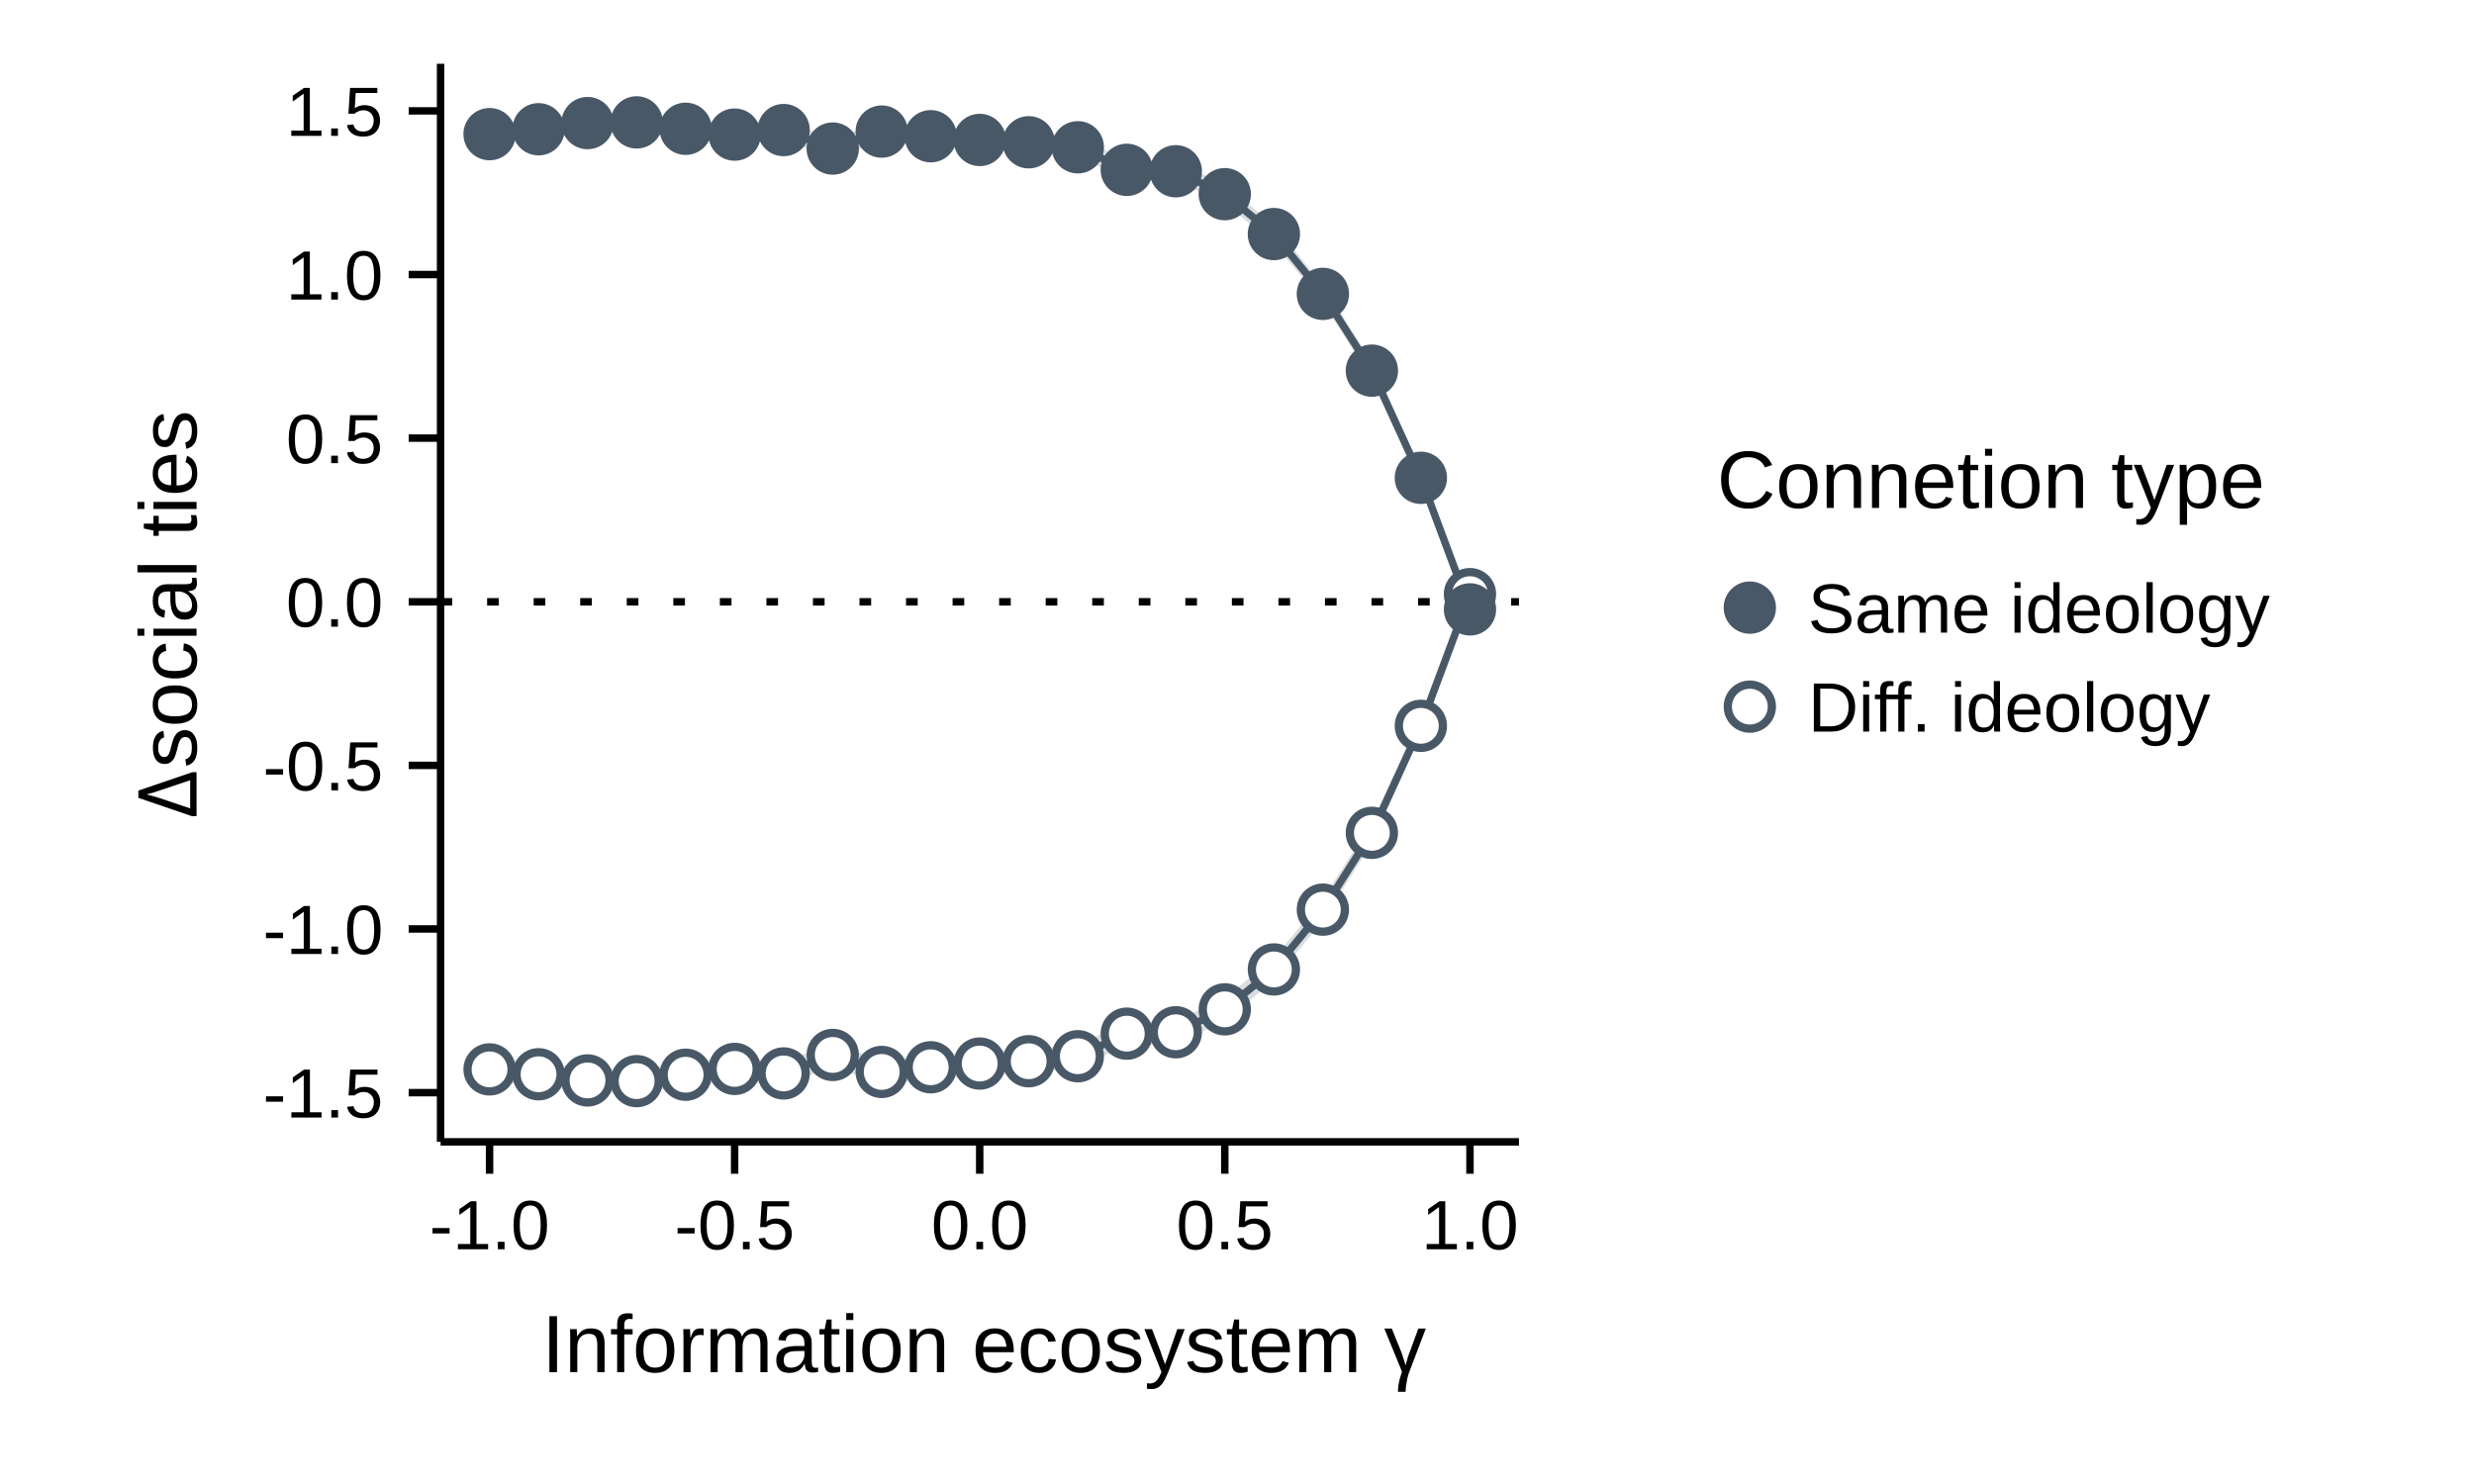
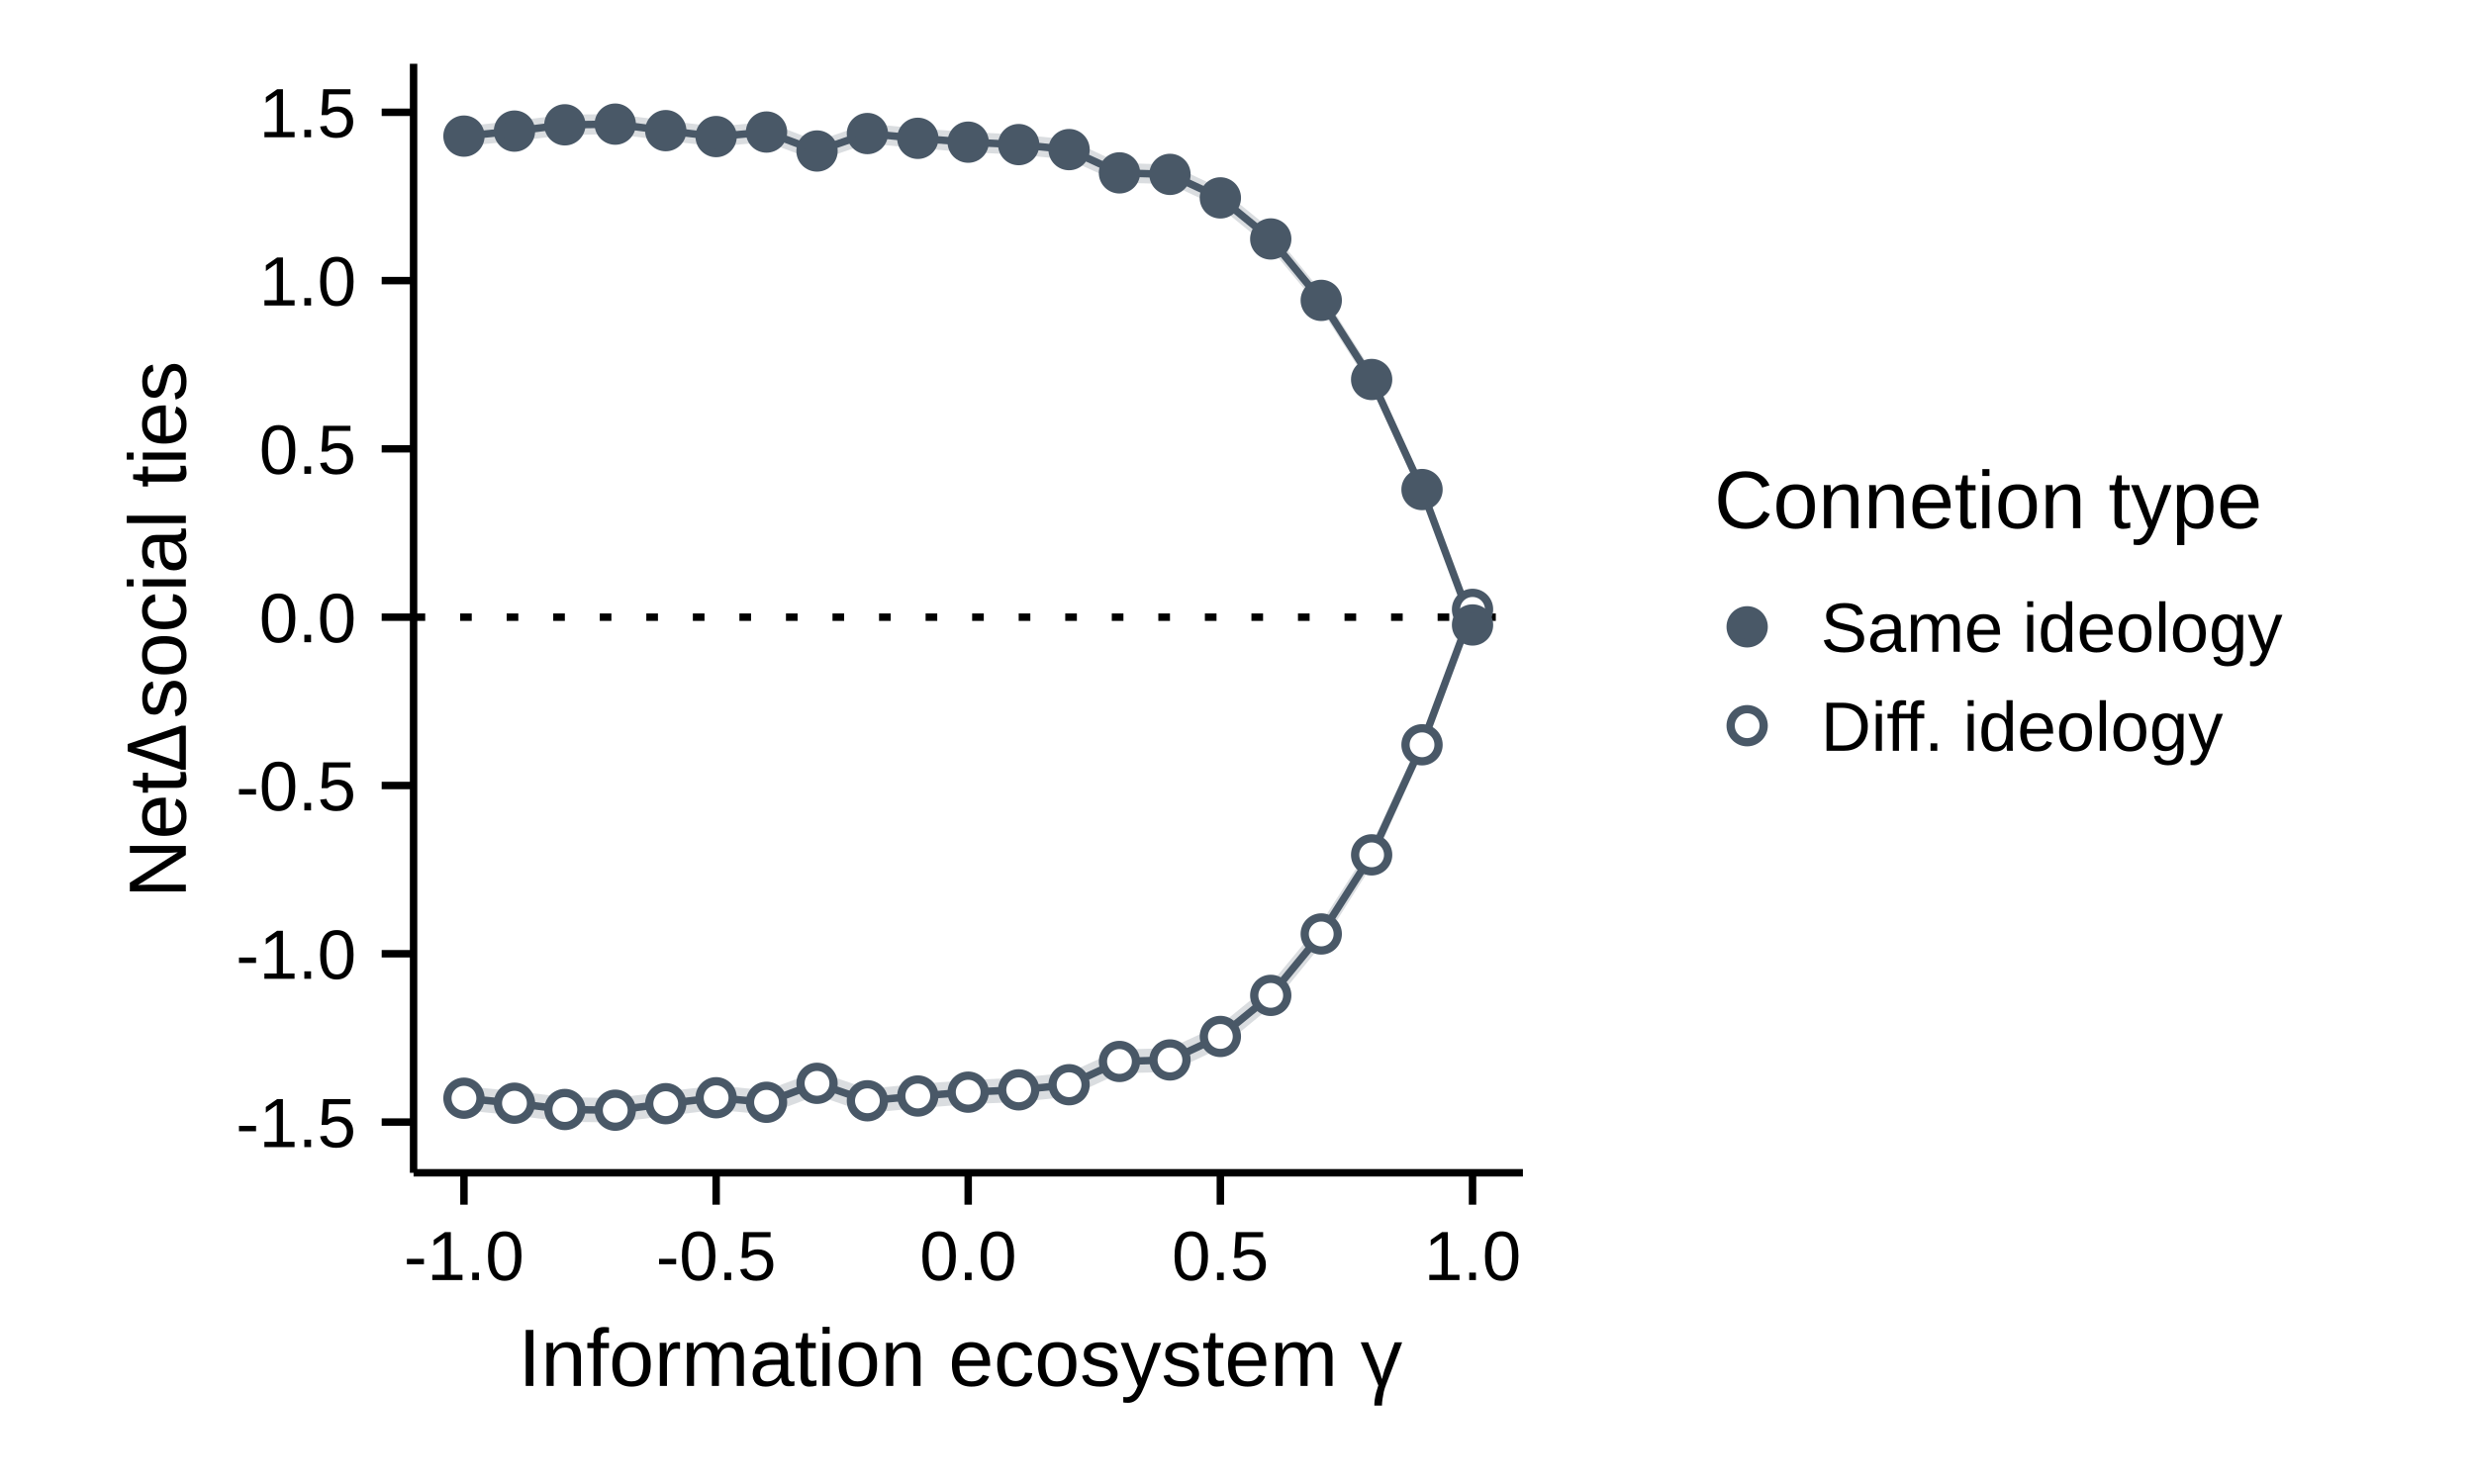
<svg xmlns="http://www.w3.org/2000/svg" viewBox="0 0 212.60 127.56">
  <defs>
    <style type="text/css">
-     line, polyline, path, rect, circle {
+     line, polyline, polygon, path, rect, circle {
      fill: none;
      stroke: #000000;
      stroke-linecap: round;
      stroke-linejoin: round;
      stroke-miterlimit: 10.00;
    }
  </style>
  </defs>
  <rect width="100%" height="100%" style="stroke: none; fill: #FFFFFF;" />
  <defs>
-     <clipPath id="cpNi4zOTE5NHwyMDYuMjA2fDEyNy41NTl8MA==">
-       <rect x="6.39" y="0.00" width="199.81" height="127.56" />
+     <clipPath id="cpNS40OHwyMDcuMTF8MTI3LjU2fDAuMDA=">
+       <rect x="5.48" y="0.00" width="201.63" height="127.56" />
    </clipPath>
  </defs>
-   <rect x="6.39" y="-0.00" width="199.81" height="127.56" style="stroke-width: 1.07; stroke: #FFFFFF; fill: #FFFFFF;" clip-path="url(#cpNi4zOTE5NHwyMDYuMjA2fDEyNy41NTl8MA==)" />
+   <rect x="5.48" y="-0" width="201.63" height="127.56" style="stroke-width: 1.07; stroke: #FFFFFF; fill: #FFFFFF;" clip-path="url(#cpNS40OHwyMDcuMTF8MTI3LjU2fDAuMDA=)" />
  <defs>
-     <clipPath id="cpMHwyMTIuNTk4fDEyNy41NTl8MA==">
+     <clipPath id="cpMC4wMHwyMTIuNjB8MTI3LjU2fDAuMDA=">
      <rect x="0.00" y="0.00" width="212.60" height="127.56" />
    </clipPath>
  </defs>
  <defs>
-     <clipPath id="cpMzcuODU1NnwxMzAuNTI5fDk4LjE1M3w1LjQ3OTQ1">
-       <rect x="37.86" y="5.48" width="92.67" height="92.67" />
+     <clipPath id="cpMzUuNTR8MTMwLjg3fDEwMC44MXw1LjQ4">
+       <rect x="35.54" y="5.48" width="95.33" height="95.33" />
    </clipPath>
  </defs>
-   <rect x="37.86" y="5.48" width="92.67" height="92.67" style="stroke-width: 1.07; stroke: none; fill: #FFFFFF;" clip-path="url(#cpMzcuODU1NnwxMzAuNTI5fDk4LjE1M3w1LjQ3OTQ1)" />
-   <line x1="37.86" y1="51.73" x2="130.53" y2="51.73" style="stroke-width: 0.64; stroke-dasharray: 1.00,3.00; stroke-linecap: butt;" clip-path="url(#cpMzcuODU1NnwxMzAuNTI5fDk4LjE1M3w1LjQ3OTQ1)" />
-   <polyline points="42.07,10.71 46.28,10.26 50.49,9.73 54.71,9.69 58.92,10.23 63.13,10.73 67.34,10.35 71.56,11.94 75.77,10.48 79.98,10.88 84.19,11.19 88.40,11.39 92.62,11.81 96.83,13.78 101.04,13.90 105.25,15.88 109.47,19.32 113.68,24.51 117.89,31.13 122.10,40.42 126.32,51.83 126.32,52.92 122.10,41.71 117.89,32.60 113.68,26.01 109.47,20.92 105.25,17.50 101.04,15.54 96.83,15.42 92.62,13.50 88.40,13.07 84.19,12.88 79.98,12.54 75.77,12.14 71.56,13.60 67.34,12.02 63.13,12.41 58.92,11.91 54.71,11.36 50.49,11.44 46.28,11.96 42.07,12.34 " style="stroke-width: 1.07; stroke: none; fill: #495867; fill-opacity: 0.20;" clip-path="url(#cpMzcuODU1NnwxMzAuNTI5fDk4LjE1M3w1LjQ3OTQ1)" />
-   <polyline points="42.07,90.92 46.28,91.32 50.49,91.84 54.71,91.91 58.92,91.36 63.13,90.87 67.34,91.25 71.56,89.67 75.77,91.13 79.98,90.73 84.19,90.41 88.40,90.20 92.62,89.79 96.83,87.86 101.04,87.73 105.25,85.79 109.47,82.36 113.68,77.25 117.89,70.70 122.10,61.62 126.32,50.52 126.32,51.63 122.10,63.15 117.89,72.48 113.68,79.13 109.47,84.29 105.25,87.74 101.04,89.73 96.83,89.84 92.62,91.80 88.40,92.24 84.19,92.42 79.98,92.76 75.77,93.15 71.56,91.69 67.34,93.28 63.13,92.90 58.92,93.40 54.71,93.94 50.49,93.90 46.28,93.36 42.07,92.92 " style="stroke-width: 1.07; stroke: none; fill: #495867; fill-opacity: 0.20;" clip-path="url(#cpMzcuODU1NnwxMzAuNTI5fDk4LjE1M3w1LjQ3OTQ1)" />
-   <polyline points="42.07,11.53 46.28,11.11 50.49,10.58 54.71,10.52 58.92,11.07 63.13,11.57 67.34,11.18 71.56,12.77 75.77,11.31 79.98,11.71 84.19,12.03 88.40,12.23 92.62,12.66 96.83,14.60 101.04,14.72 105.25,16.69 109.47,20.12 113.68,25.26 117.89,31.86 122.10,41.07 126.32,52.38 " style="stroke-width: 0.64; stroke: #495867; stroke-linecap: butt;" clip-path="url(#cpMzcuODU1NnwxMzAuNTI5fDk4LjE1M3w1LjQ3OTQ1)" />
-   <polyline points="42.07,91.92 46.28,92.34 50.49,92.87 54.71,92.93 58.92,92.38 63.13,91.88 67.34,92.27 71.56,90.68 75.77,92.14 79.98,91.74 84.19,91.42 88.40,91.22 92.62,90.79 96.83,88.85 101.04,88.73 105.25,86.76 109.47,83.33 113.68,78.19 117.89,71.59 122.10,62.39 126.32,51.07 " style="stroke-width: 0.64; stroke: #495867; stroke-linecap: butt;" clip-path="url(#cpMzcuODU1NnwxMzAuNTI5fDk4LjE1M3w1LjQ3OTQ1)" />
-   <circle cx="42.07" cy="91.92" r="1.42pt" style="stroke-width: 0.71; stroke: #495867; fill: #FFFFFF;" clip-path="url(#cpMzcuODU1NnwxMzAuNTI5fDk4LjE1M3w1LjQ3OTQ1)" />
-   <circle cx="42.07" cy="11.53" r="1.42pt" style="stroke-width: 0.71; stroke: #495867; fill: #495867;" clip-path="url(#cpMzcuODU1NnwxMzAuNTI5fDk4LjE1M3w1LjQ3OTQ1)" />
-   <circle cx="46.28" cy="92.34" r="1.42pt" style="stroke-width: 0.71; stroke: #495867; fill: #FFFFFF;" clip-path="url(#cpMzcuODU1NnwxMzAuNTI5fDk4LjE1M3w1LjQ3OTQ1)" />
-   <circle cx="46.28" cy="11.11" r="1.42pt" style="stroke-width: 0.71; stroke: #495867; fill: #495867;" clip-path="url(#cpMzcuODU1NnwxMzAuNTI5fDk4LjE1M3w1LjQ3OTQ1)" />
-   <circle cx="50.49" cy="92.87" r="1.42pt" style="stroke-width: 0.71; stroke: #495867; fill: #FFFFFF;" clip-path="url(#cpMzcuODU1NnwxMzAuNTI5fDk4LjE1M3w1LjQ3OTQ1)" />
-   <circle cx="50.49" cy="10.58" r="1.42pt" style="stroke-width: 0.71; stroke: #495867; fill: #495867;" clip-path="url(#cpMzcuODU1NnwxMzAuNTI5fDk4LjE1M3w1LjQ3OTQ1)" />
-   <circle cx="54.71" cy="92.93" r="1.42pt" style="stroke-width: 0.71; stroke: #495867; fill: #FFFFFF;" clip-path="url(#cpMzcuODU1NnwxMzAuNTI5fDk4LjE1M3w1LjQ3OTQ1)" />
-   <circle cx="54.71" cy="10.52" r="1.42pt" style="stroke-width: 0.71; stroke: #495867; fill: #495867;" clip-path="url(#cpMzcuODU1NnwxMzAuNTI5fDk4LjE1M3w1LjQ3OTQ1)" />
-   <circle cx="58.92" cy="92.38" r="1.42pt" style="stroke-width: 0.71; stroke: #495867; fill: #FFFFFF;" clip-path="url(#cpMzcuODU1NnwxMzAuNTI5fDk4LjE1M3w1LjQ3OTQ1)" />
-   <circle cx="58.92" cy="11.07" r="1.42pt" style="stroke-width: 0.71; stroke: #495867; fill: #495867;" clip-path="url(#cpMzcuODU1NnwxMzAuNTI5fDk4LjE1M3w1LjQ3OTQ1)" />
-   <circle cx="63.13" cy="91.88" r="1.42pt" style="stroke-width: 0.71; stroke: #495867; fill: #FFFFFF;" clip-path="url(#cpMzcuODU1NnwxMzAuNTI5fDk4LjE1M3w1LjQ3OTQ1)" />
-   <circle cx="63.13" cy="11.57" r="1.42pt" style="stroke-width: 0.71; stroke: #495867; fill: #495867;" clip-path="url(#cpMzcuODU1NnwxMzAuNTI5fDk4LjE1M3w1LjQ3OTQ1)" />
-   <circle cx="67.34" cy="92.27" r="1.42pt" style="stroke-width: 0.71; stroke: #495867; fill: #FFFFFF;" clip-path="url(#cpMzcuODU1NnwxMzAuNTI5fDk4LjE1M3w1LjQ3OTQ1)" />
-   <circle cx="67.34" cy="11.18" r="1.42pt" style="stroke-width: 0.71; stroke: #495867; fill: #495867;" clip-path="url(#cpMzcuODU1NnwxMzAuNTI5fDk4LjE1M3w1LjQ3OTQ1)" />
-   <circle cx="71.56" cy="90.68" r="1.42pt" style="stroke-width: 0.71; stroke: #495867; fill: #FFFFFF;" clip-path="url(#cpMzcuODU1NnwxMzAuNTI5fDk4LjE1M3w1LjQ3OTQ1)" />
-   <circle cx="71.56" cy="12.77" r="1.42pt" style="stroke-width: 0.71; stroke: #495867; fill: #495867;" clip-path="url(#cpMzcuODU1NnwxMzAuNTI5fDk4LjE1M3w1LjQ3OTQ1)" />
-   <circle cx="75.77" cy="92.14" r="1.42pt" style="stroke-width: 0.71; stroke: #495867; fill: #FFFFFF;" clip-path="url(#cpMzcuODU1NnwxMzAuNTI5fDk4LjE1M3w1LjQ3OTQ1)" />
-   <circle cx="75.77" cy="11.31" r="1.42pt" style="stroke-width: 0.71; stroke: #495867; fill: #495867;" clip-path="url(#cpMzcuODU1NnwxMzAuNTI5fDk4LjE1M3w1LjQ3OTQ1)" />
-   <circle cx="79.98" cy="91.74" r="1.42pt" style="stroke-width: 0.71; stroke: #495867; fill: #FFFFFF;" clip-path="url(#cpMzcuODU1NnwxMzAuNTI5fDk4LjE1M3w1LjQ3OTQ1)" />
-   <circle cx="79.98" cy="11.71" r="1.42pt" style="stroke-width: 0.71; stroke: #495867; fill: #495867;" clip-path="url(#cpMzcuODU1NnwxMzAuNTI5fDk4LjE1M3w1LjQ3OTQ1)" />
-   <circle cx="84.19" cy="91.42" r="1.42pt" style="stroke-width: 0.71; stroke: #495867; fill: #FFFFFF;" clip-path="url(#cpMzcuODU1NnwxMzAuNTI5fDk4LjE1M3w1LjQ3OTQ1)" />
-   <circle cx="84.19" cy="12.03" r="1.42pt" style="stroke-width: 0.71; stroke: #495867; fill: #495867;" clip-path="url(#cpMzcuODU1NnwxMzAuNTI5fDk4LjE1M3w1LjQ3OTQ1)" />
-   <circle cx="88.40" cy="91.22" r="1.42pt" style="stroke-width: 0.71; stroke: #495867; fill: #FFFFFF;" clip-path="url(#cpMzcuODU1NnwxMzAuNTI5fDk4LjE1M3w1LjQ3OTQ1)" />
-   <circle cx="88.40" cy="12.23" r="1.42pt" style="stroke-width: 0.71; stroke: #495867; fill: #495867;" clip-path="url(#cpMzcuODU1NnwxMzAuNTI5fDk4LjE1M3w1LjQ3OTQ1)" />
-   <circle cx="92.62" cy="90.79" r="1.42pt" style="stroke-width: 0.71; stroke: #495867; fill: #FFFFFF;" clip-path="url(#cpMzcuODU1NnwxMzAuNTI5fDk4LjE1M3w1LjQ3OTQ1)" />
-   <circle cx="92.62" cy="12.66" r="1.42pt" style="stroke-width: 0.71; stroke: #495867; fill: #495867;" clip-path="url(#cpMzcuODU1NnwxMzAuNTI5fDk4LjE1M3w1LjQ3OTQ1)" />
-   <circle cx="96.83" cy="88.85" r="1.42pt" style="stroke-width: 0.71; stroke: #495867; fill: #FFFFFF;" clip-path="url(#cpMzcuODU1NnwxMzAuNTI5fDk4LjE1M3w1LjQ3OTQ1)" />
-   <circle cx="96.83" cy="14.60" r="1.42pt" style="stroke-width: 0.71; stroke: #495867; fill: #495867;" clip-path="url(#cpMzcuODU1NnwxMzAuNTI5fDk4LjE1M3w1LjQ3OTQ1)" />
-   <circle cx="101.04" cy="88.73" r="1.42pt" style="stroke-width: 0.71; stroke: #495867; fill: #FFFFFF;" clip-path="url(#cpMzcuODU1NnwxMzAuNTI5fDk4LjE1M3w1LjQ3OTQ1)" />
-   <circle cx="101.04" cy="14.72" r="1.42pt" style="stroke-width: 0.71; stroke: #495867; fill: #495867;" clip-path="url(#cpMzcuODU1NnwxMzAuNTI5fDk4LjE1M3w1LjQ3OTQ1)" />
-   <circle cx="105.25" cy="86.76" r="1.42pt" style="stroke-width: 0.71; stroke: #495867; fill: #FFFFFF;" clip-path="url(#cpMzcuODU1NnwxMzAuNTI5fDk4LjE1M3w1LjQ3OTQ1)" />
-   <circle cx="105.25" cy="16.69" r="1.42pt" style="stroke-width: 0.71; stroke: #495867; fill: #495867;" clip-path="url(#cpMzcuODU1NnwxMzAuNTI5fDk4LjE1M3w1LjQ3OTQ1)" />
-   <circle cx="109.47" cy="83.33" r="1.42pt" style="stroke-width: 0.71; stroke: #495867; fill: #FFFFFF;" clip-path="url(#cpMzcuODU1NnwxMzAuNTI5fDk4LjE1M3w1LjQ3OTQ1)" />
-   <circle cx="109.47" cy="20.12" r="1.42pt" style="stroke-width: 0.71; stroke: #495867; fill: #495867;" clip-path="url(#cpMzcuODU1NnwxMzAuNTI5fDk4LjE1M3w1LjQ3OTQ1)" />
-   <circle cx="113.68" cy="78.19" r="1.42pt" style="stroke-width: 0.71; stroke: #495867; fill: #FFFFFF;" clip-path="url(#cpMzcuODU1NnwxMzAuNTI5fDk4LjE1M3w1LjQ3OTQ1)" />
-   <circle cx="113.68" cy="25.26" r="1.42pt" style="stroke-width: 0.71; stroke: #495867; fill: #495867;" clip-path="url(#cpMzcuODU1NnwxMzAuNTI5fDk4LjE1M3w1LjQ3OTQ1)" />
-   <circle cx="117.89" cy="71.59" r="1.42pt" style="stroke-width: 0.71; stroke: #495867; fill: #FFFFFF;" clip-path="url(#cpMzcuODU1NnwxMzAuNTI5fDk4LjE1M3w1LjQ3OTQ1)" />
-   <circle cx="117.89" cy="31.86" r="1.42pt" style="stroke-width: 0.71; stroke: #495867; fill: #495867;" clip-path="url(#cpMzcuODU1NnwxMzAuNTI5fDk4LjE1M3w1LjQ3OTQ1)" />
-   <circle cx="122.10" cy="62.39" r="1.42pt" style="stroke-width: 0.71; stroke: #495867; fill: #FFFFFF;" clip-path="url(#cpMzcuODU1NnwxMzAuNTI5fDk4LjE1M3w1LjQ3OTQ1)" />
-   <circle cx="122.10" cy="41.07" r="1.42pt" style="stroke-width: 0.71; stroke: #495867; fill: #495867;" clip-path="url(#cpMzcuODU1NnwxMzAuNTI5fDk4LjE1M3w1LjQ3OTQ1)" />
-   <circle cx="126.32" cy="51.07" r="1.42pt" style="stroke-width: 0.71; stroke: #495867; fill: #FFFFFF;" clip-path="url(#cpMzcuODU1NnwxMzAuNTI5fDk4LjE1M3w1LjQ3OTQ1)" />
-   <circle cx="126.32" cy="52.38" r="1.42pt" style="stroke-width: 0.71; stroke: #495867; fill: #495867;" clip-path="url(#cpMzcuODU1NnwxMzAuNTI5fDk4LjE1M3w1LjQ3OTQ1)" />
+   <rect x="35.54" y="5.48" width="95.33" height="95.33" style="stroke-width: 1.07; stroke: none; fill: #FFFFFF;" clip-path="url(#cpMzUuNTR8MTMwLjg3fDEwMC44MXw1LjQ4)" />
+   <line x1="35.54" y1="53.05" x2="130.87" y2="53.05" style="stroke-width: 0.64; stroke-dasharray: 1.00,3.00; stroke-linecap: butt;" clip-path="url(#cpMzUuNTR8MTMwLjg3fDEwMC44MXw1LjQ4)" />
+   <polygon points="39.87,10.86 44.21,10.39 48.54,9.85 52.87,9.81 57.21,10.36 61.54,10.88 65.87,10.48 70.21,12.12 74.54,10.62 78.87,11.04 83.20,11.35 87.54,11.56 91.87,11.99 96.20,14.02 100.54,14.14 104.87,16.18 109.20,19.72 113.54,25.05 117.87,31.86 122.20,41.43 126.54,53.16 126.54,54.28 122.20,42.74 117.87,33.37 113.54,26.60 109.20,21.37 104.87,17.84 100.54,15.83 96.20,15.70 91.87,13.73 87.54,13.29 83.20,13.09 78.87,12.74 74.54,12.33 70.21,13.84 65.87,12.21 61.54,12.60 57.21,12.09 52.87,11.53 48.54,11.61 44.21,12.14 39.87,12.54 " style="stroke-width: 0.75; stroke: none; fill: #495867; fill-opacity: 0.20;" clip-path="url(#cpMzUuNTR8MTMwLjg3fDEwMC44MXw1LjQ4)" />
+   <polyline points="39.87,10.86 44.21,10.39 48.54,9.85 52.87,9.81 57.21,10.36 61.54,10.88 65.87,10.48 70.21,12.12 74.54,10.62 78.87,11.04 83.20,11.35 87.54,11.56 91.87,11.99 96.20,14.02 100.54,14.14 104.87,16.18 109.20,19.72 113.54,25.05 117.87,31.86 122.20,41.43 126.54,53.16 " style="stroke-width: 1.07; stroke: none;" clip-path="url(#cpMzUuNTR8MTMwLjg3fDEwMC44MXw1LjQ4)" />
+   <polyline points="126.54,54.28 122.20,42.74 117.87,33.37 113.54,26.60 109.20,21.37 104.87,17.84 100.54,15.83 96.20,15.70 91.87,13.73 87.54,13.29 83.20,13.09 78.87,12.74 74.54,12.33 70.21,13.84 65.87,12.21 61.54,12.60 57.21,12.09 52.87,11.53 48.54,11.61 44.21,12.14 39.87,12.54 " style="stroke-width: 1.07; stroke: none;" clip-path="url(#cpMzUuNTR8MTMwLjg3fDEwMC44MXw1LjQ4)" />
+   <polygon points="39.87,93.37 44.21,93.78 48.54,94.31 52.87,94.39 57.21,93.82 61.54,93.31 65.87,93.71 70.21,92.08 74.54,93.59 78.87,93.17 83.20,92.85 87.54,92.63 91.87,92.20 96.20,90.22 100.54,90.09 104.87,88.09 109.20,84.56 113.54,79.31 117.87,72.57 122.20,63.23 126.54,51.81 126.54,52.95 122.20,64.80 117.87,74.40 113.54,81.24 109.20,86.55 104.87,90.10 100.54,92.14 96.20,92.26 91.87,94.27 87.54,94.72 83.20,94.91 78.87,95.26 74.54,95.66 70.21,94.16 65.87,95.80 61.54,95.40 57.21,95.92 52.87,96.48 48.54,96.43 44.21,95.88 39.87,95.43 " style="stroke-width: 0.75; stroke: none; fill: #495867; fill-opacity: 0.20;" clip-path="url(#cpMzUuNTR8MTMwLjg3fDEwMC44MXw1LjQ4)" />
+   <polyline points="39.87,93.37 44.21,93.78 48.54,94.31 52.87,94.39 57.21,93.82 61.54,93.31 65.87,93.71 70.21,92.08 74.54,93.59 78.87,93.17 83.20,92.85 87.54,92.63 91.87,92.20 96.20,90.22 100.54,90.09 104.87,88.09 109.20,84.56 113.54,79.31 117.87,72.57 122.20,63.23 126.54,51.81 " style="stroke-width: 1.07; stroke: none;" clip-path="url(#cpMzUuNTR8MTMwLjg3fDEwMC44MXw1LjQ4)" />
+   <polyline points="126.54,52.95 122.20,64.80 117.87,74.40 113.54,81.24 109.20,86.55 104.87,90.10 100.54,92.14 96.20,92.26 91.87,94.27 87.54,94.72 83.20,94.91 78.87,95.26 74.54,95.66 70.21,94.16 65.87,95.80 61.54,95.40 57.21,95.92 52.87,96.48 48.54,96.43 44.21,95.88 39.87,95.43 " style="stroke-width: 1.07; stroke: none;" clip-path="url(#cpMzUuNTR8MTMwLjg3fDEwMC44MXw1LjQ4)" />
+   <polyline points="39.87,11.70 44.21,11.27 48.54,10.73 52.87,10.67 57.21,11.23 61.54,11.74 65.87,11.35 70.21,12.98 74.54,11.48 78.87,11.89 83.20,12.22 87.54,12.43 91.87,12.86 96.20,14.86 100.54,14.99 104.87,17.01 109.20,20.54 113.54,25.82 117.87,32.62 122.20,42.08 126.54,53.72 " style="stroke-width: 0.64; stroke: #495867; stroke-linecap: butt;" clip-path="url(#cpMzUuNTR8MTMwLjg3fDEwMC44MXw1LjQ4)" />
+   <polyline points="39.87,94.40 44.21,94.83 48.54,95.37 52.87,95.43 57.21,94.87 61.54,94.36 65.87,94.75 70.21,93.12 74.54,94.62 78.87,94.21 83.20,93.88 87.54,93.68 91.87,93.24 96.20,91.24 100.54,91.11 104.87,89.09 109.20,85.56 113.54,80.28 117.87,73.48 122.20,64.02 126.54,52.38 " style="stroke-width: 0.64; stroke: #495867; stroke-linecap: butt;" clip-path="url(#cpMzUuNTR8MTMwLjg3fDEwMC44MXw1LjQ4)" />
+   <circle cx="39.87" cy="94.40" r="1.42" style="stroke-width: 0.71; stroke: #495867; fill: #FFFFFF;" clip-path="url(#cpMzUuNTR8MTMwLjg3fDEwMC44MXw1LjQ4)" />
+   <circle cx="39.87" cy="11.70" r="1.42" style="stroke-width: 0.71; stroke: #495867; fill: #495867;" clip-path="url(#cpMzUuNTR8MTMwLjg3fDEwMC44MXw1LjQ4)" />
+   <circle cx="44.21" cy="94.83" r="1.42" style="stroke-width: 0.71; stroke: #495867; fill: #FFFFFF;" clip-path="url(#cpMzUuNTR8MTMwLjg3fDEwMC44MXw1LjQ4)" />
+   <circle cx="44.21" cy="11.27" r="1.42" style="stroke-width: 0.71; stroke: #495867; fill: #495867;" clip-path="url(#cpMzUuNTR8MTMwLjg3fDEwMC44MXw1LjQ4)" />
+   <circle cx="48.54" cy="95.37" r="1.42" style="stroke-width: 0.71; stroke: #495867; fill: #FFFFFF;" clip-path="url(#cpMzUuNTR8MTMwLjg3fDEwMC44MXw1LjQ4)" />
+   <circle cx="48.54" cy="10.73" r="1.42" style="stroke-width: 0.71; stroke: #495867; fill: #495867;" clip-path="url(#cpMzUuNTR8MTMwLjg3fDEwMC44MXw1LjQ4)" />
+   <circle cx="52.87" cy="95.43" r="1.42" style="stroke-width: 0.71; stroke: #495867; fill: #FFFFFF;" clip-path="url(#cpMzUuNTR8MTMwLjg3fDEwMC44MXw1LjQ4)" />
+   <circle cx="52.87" cy="10.67" r="1.42" style="stroke-width: 0.71; stroke: #495867; fill: #495867;" clip-path="url(#cpMzUuNTR8MTMwLjg3fDEwMC44MXw1LjQ4)" />
+   <circle cx="57.21" cy="94.87" r="1.42" style="stroke-width: 0.71; stroke: #495867; fill: #FFFFFF;" clip-path="url(#cpMzUuNTR8MTMwLjg3fDEwMC44MXw1LjQ4)" />
+   <circle cx="57.21" cy="11.23" r="1.42" style="stroke-width: 0.71; stroke: #495867; fill: #495867;" clip-path="url(#cpMzUuNTR8MTMwLjg3fDEwMC44MXw1LjQ4)" />
+   <circle cx="61.54" cy="94.36" r="1.42" style="stroke-width: 0.71; stroke: #495867; fill: #FFFFFF;" clip-path="url(#cpMzUuNTR8MTMwLjg3fDEwMC44MXw1LjQ4)" />
+   <circle cx="61.54" cy="11.74" r="1.42" style="stroke-width: 0.71; stroke: #495867; fill: #495867;" clip-path="url(#cpMzUuNTR8MTMwLjg3fDEwMC44MXw1LjQ4)" />
+   <circle cx="65.87" cy="94.75" r="1.42" style="stroke-width: 0.71; stroke: #495867; fill: #FFFFFF;" clip-path="url(#cpMzUuNTR8MTMwLjg3fDEwMC44MXw1LjQ4)" />
+   <circle cx="65.87" cy="11.35" r="1.42" style="stroke-width: 0.71; stroke: #495867; fill: #495867;" clip-path="url(#cpMzUuNTR8MTMwLjg3fDEwMC44MXw1LjQ4)" />
+   <circle cx="70.21" cy="93.12" r="1.42" style="stroke-width: 0.71; stroke: #495867; fill: #FFFFFF;" clip-path="url(#cpMzUuNTR8MTMwLjg3fDEwMC44MXw1LjQ4)" />
+   <circle cx="70.21" cy="12.98" r="1.42" style="stroke-width: 0.71; stroke: #495867; fill: #495867;" clip-path="url(#cpMzUuNTR8MTMwLjg3fDEwMC44MXw1LjQ4)" />
+   <circle cx="74.54" cy="94.62" r="1.42" style="stroke-width: 0.71; stroke: #495867; fill: #FFFFFF;" clip-path="url(#cpMzUuNTR8MTMwLjg3fDEwMC44MXw1LjQ4)" />
+   <circle cx="74.54" cy="11.48" r="1.42" style="stroke-width: 0.71; stroke: #495867; fill: #495867;" clip-path="url(#cpMzUuNTR8MTMwLjg3fDEwMC44MXw1LjQ4)" />
+   <circle cx="78.87" cy="94.21" r="1.42" style="stroke-width: 0.71; stroke: #495867; fill: #FFFFFF;" clip-path="url(#cpMzUuNTR8MTMwLjg3fDEwMC44MXw1LjQ4)" />
+   <circle cx="78.87" cy="11.89" r="1.42" style="stroke-width: 0.71; stroke: #495867; fill: #495867;" clip-path="url(#cpMzUuNTR8MTMwLjg3fDEwMC44MXw1LjQ4)" />
+   <circle cx="83.20" cy="93.88" r="1.42" style="stroke-width: 0.71; stroke: #495867; fill: #FFFFFF;" clip-path="url(#cpMzUuNTR8MTMwLjg3fDEwMC44MXw1LjQ4)" />
+   <circle cx="83.20" cy="12.22" r="1.42" style="stroke-width: 0.71; stroke: #495867; fill: #495867;" clip-path="url(#cpMzUuNTR8MTMwLjg3fDEwMC44MXw1LjQ4)" />
+   <circle cx="87.54" cy="93.68" r="1.42" style="stroke-width: 0.71; stroke: #495867; fill: #FFFFFF;" clip-path="url(#cpMzUuNTR8MTMwLjg3fDEwMC44MXw1LjQ4)" />
+   <circle cx="87.54" cy="12.43" r="1.42" style="stroke-width: 0.71; stroke: #495867; fill: #495867;" clip-path="url(#cpMzUuNTR8MTMwLjg3fDEwMC44MXw1LjQ4)" />
+   <circle cx="91.87" cy="93.24" r="1.42" style="stroke-width: 0.71; stroke: #495867; fill: #FFFFFF;" clip-path="url(#cpMzUuNTR8MTMwLjg3fDEwMC44MXw1LjQ4)" />
+   <circle cx="91.87" cy="12.86" r="1.42" style="stroke-width: 0.71; stroke: #495867; fill: #495867;" clip-path="url(#cpMzUuNTR8MTMwLjg3fDEwMC44MXw1LjQ4)" />
+   <circle cx="96.20" cy="91.24" r="1.42" style="stroke-width: 0.71; stroke: #495867; fill: #FFFFFF;" clip-path="url(#cpMzUuNTR8MTMwLjg3fDEwMC44MXw1LjQ4)" />
+   <circle cx="96.20" cy="14.86" r="1.42" style="stroke-width: 0.71; stroke: #495867; fill: #495867;" clip-path="url(#cpMzUuNTR8MTMwLjg3fDEwMC44MXw1LjQ4)" />
+   <circle cx="100.54" cy="91.11" r="1.42" style="stroke-width: 0.71; stroke: #495867; fill: #FFFFFF;" clip-path="url(#cpMzUuNTR8MTMwLjg3fDEwMC44MXw1LjQ4)" />
+   <circle cx="100.54" cy="14.99" r="1.42" style="stroke-width: 0.71; stroke: #495867; fill: #495867;" clip-path="url(#cpMzUuNTR8MTMwLjg3fDEwMC44MXw1LjQ4)" />
+   <circle cx="104.87" cy="89.09" r="1.42" style="stroke-width: 0.71; stroke: #495867; fill: #FFFFFF;" clip-path="url(#cpMzUuNTR8MTMwLjg3fDEwMC44MXw1LjQ4)" />
+   <circle cx="104.87" cy="17.01" r="1.42" style="stroke-width: 0.71; stroke: #495867; fill: #495867;" clip-path="url(#cpMzUuNTR8MTMwLjg3fDEwMC44MXw1LjQ4)" />
+   <circle cx="109.20" cy="85.56" r="1.42" style="stroke-width: 0.71; stroke: #495867; fill: #FFFFFF;" clip-path="url(#cpMzUuNTR8MTMwLjg3fDEwMC44MXw1LjQ4)" />
+   <circle cx="109.20" cy="20.54" r="1.42" style="stroke-width: 0.71; stroke: #495867; fill: #495867;" clip-path="url(#cpMzUuNTR8MTMwLjg3fDEwMC44MXw1LjQ4)" />
+   <circle cx="113.54" cy="80.28" r="1.42" style="stroke-width: 0.71; stroke: #495867; fill: #FFFFFF;" clip-path="url(#cpMzUuNTR8MTMwLjg3fDEwMC44MXw1LjQ4)" />
+   <circle cx="113.54" cy="25.82" r="1.42" style="stroke-width: 0.71; stroke: #495867; fill: #495867;" clip-path="url(#cpMzUuNTR8MTMwLjg3fDEwMC44MXw1LjQ4)" />
+   <circle cx="117.87" cy="73.48" r="1.42" style="stroke-width: 0.71; stroke: #495867; fill: #FFFFFF;" clip-path="url(#cpMzUuNTR8MTMwLjg3fDEwMC44MXw1LjQ4)" />
+   <circle cx="117.87" cy="32.62" r="1.42" style="stroke-width: 0.71; stroke: #495867; fill: #495867;" clip-path="url(#cpMzUuNTR8MTMwLjg3fDEwMC44MXw1LjQ4)" />
+   <circle cx="122.20" cy="64.02" r="1.42" style="stroke-width: 0.71; stroke: #495867; fill: #FFFFFF;" clip-path="url(#cpMzUuNTR8MTMwLjg3fDEwMC44MXw1LjQ4)" />
+   <circle cx="122.20" cy="42.08" r="1.42" style="stroke-width: 0.71; stroke: #495867; fill: #495867;" clip-path="url(#cpMzUuNTR8MTMwLjg3fDEwMC44MXw1LjQ4)" />
+   <circle cx="126.54" cy="52.38" r="1.42" style="stroke-width: 0.71; stroke: #495867; fill: #FFFFFF;" clip-path="url(#cpMzUuNTR8MTMwLjg3fDEwMC44MXw1LjQ4)" />
+   <circle cx="126.54" cy="53.72" r="1.42" style="stroke-width: 0.71; stroke: #495867; fill: #495867;" clip-path="url(#cpMzUuNTR8MTMwLjg3fDEwMC44MXw1LjQ4)" />
  <defs>
-     <clipPath id="cpMHwyMTIuNTk4fDEyNy41NTl8MA==">
+     <clipPath id="cpMC4wMHwyMTIuNjB8MTI3LjU2fDAuMDA=">
      <rect x="0.00" y="0.00" width="212.60" height="127.56" />
    </clipPath>
  </defs>
-   <polyline points="37.86,98.15 37.86,5.48 " style="stroke-width: 0.64; stroke-linecap: butt;" clip-path="url(#cpMHwyMTIuNTk4fDEyNy41NTl8MA==)" />
-   <g clip-path="url(#cpMHwyMTIuNTk4fDEyNy41NTl8MA==)">
-     <text x="22.59" y="96.06" style="font-size: 6.00px; font-family: Arial;" textLength="10.34px" lengthAdjust="spacingAndGlyphs">-1.5</text>
+   <polyline points="35.54,100.81 35.54,5.48 " style="stroke-width: 0.64; stroke-linecap: butt;" clip-path="url(#cpMC4wMHwyMTIuNjB8MTI3LjU2fDAuMDA=)" />
+   <g clip-path="url(#cpMC4wMHwyMTIuNjB8MTI3LjU2fDAuMDA=)">
+     <text x="20.27" y="98.60" style="font-size: 6.00px; font-family: Arial;" textLength="10.34px" lengthAdjust="spacingAndGlyphs">-1.5</text>
  </g>
-   <g clip-path="url(#cpMHwyMTIuNTk4fDEyNy41NTl8MA==)">
-     <text x="22.59" y="82.00" style="font-size: 6.00px; font-family: Arial;" textLength="10.34px" lengthAdjust="spacingAndGlyphs">-1.0</text>
+   <g clip-path="url(#cpMC4wMHwyMTIuNjB8MTI3LjU2fDAuMDA=)">
+     <text x="20.27" y="84.13" style="font-size: 6.00px; font-family: Arial;" textLength="10.34px" lengthAdjust="spacingAndGlyphs">-1.0</text>
  </g>
-   <g clip-path="url(#cpMHwyMTIuNTk4fDEyNy41NTl8MA==)">
-     <text x="22.59" y="67.94" style="font-size: 6.00px; font-family: Arial;" textLength="10.34px" lengthAdjust="spacingAndGlyphs">-0.5</text>
+   <g clip-path="url(#cpMC4wMHwyMTIuNjB8MTI3LjU2fDAuMDA=)">
+     <text x="20.27" y="69.66" style="font-size: 6.00px; font-family: Arial;" textLength="10.34px" lengthAdjust="spacingAndGlyphs">-0.5</text>
  </g>
-   <g clip-path="url(#cpMHwyMTIuNTk4fDEyNy41NTl8MA==)">
-     <text x="24.58" y="53.87" style="font-size: 6.00px; font-family: Arial;" textLength="8.34px" lengthAdjust="spacingAndGlyphs">0.0</text>
+   <g clip-path="url(#cpMC4wMHwyMTIuNjB8MTI3LjU2fDAuMDA=)">
+     <text x="22.27" y="55.20" style="font-size: 6.00px; font-family: Arial;" textLength="8.34px" lengthAdjust="spacingAndGlyphs">0.0</text>
  </g>
-   <g clip-path="url(#cpMHwyMTIuNTk4fDEyNy41NTl8MA==)">
-     <text x="24.58" y="39.81" style="font-size: 6.00px; font-family: Arial;" textLength="8.34px" lengthAdjust="spacingAndGlyphs">0.5</text>
+   <g clip-path="url(#cpMC4wMHwyMTIuNjB8MTI3LjU2fDAuMDA=)">
+     <text x="22.27" y="40.73" style="font-size: 6.00px; font-family: Arial;" textLength="8.34px" lengthAdjust="spacingAndGlyphs">0.5</text>
  </g>
-   <g clip-path="url(#cpMHwyMTIuNTk4fDEyNy41NTl8MA==)">
-     <text x="24.58" y="25.75" style="font-size: 6.00px; font-family: Arial;" textLength="8.34px" lengthAdjust="spacingAndGlyphs">1.0</text>
+   <g clip-path="url(#cpMC4wMHwyMTIuNjB8MTI3LjU2fDAuMDA=)">
+     <text x="22.27" y="26.26" style="font-size: 6.00px; font-family: Arial;" textLength="8.34px" lengthAdjust="spacingAndGlyphs">1.0</text>
  </g>
-   <g clip-path="url(#cpMHwyMTIuNTk4fDEyNy41NTl8MA==)">
-     <text x="24.58" y="11.68" style="font-size: 6.00px; font-family: Arial;" textLength="8.34px" lengthAdjust="spacingAndGlyphs">1.5</text>
+   <g clip-path="url(#cpMC4wMHwyMTIuNjB8MTI3LjU2fDAuMDA=)">
+     <text x="22.27" y="11.80" style="font-size: 6.00px; font-family: Arial;" textLength="8.34px" lengthAdjust="spacingAndGlyphs">1.5</text>
  </g>
-   <polyline points="35.12,93.92 37.86,93.92 " style="stroke-width: 0.64; stroke-linecap: butt;" clip-path="url(#cpMHwyMTIuNTk4fDEyNy41NTl8MA==)" />
-   <polyline points="35.12,79.85 37.86,79.85 " style="stroke-width: 0.64; stroke-linecap: butt;" clip-path="url(#cpMHwyMTIuNTk4fDEyNy41NTl8MA==)" />
-   <polyline points="35.12,65.79 37.86,65.79 " style="stroke-width: 0.64; stroke-linecap: butt;" clip-path="url(#cpMHwyMTIuNTk4fDEyNy41NTl8MA==)" />
-   <polyline points="35.12,51.73 37.86,51.73 " style="stroke-width: 0.64; stroke-linecap: butt;" clip-path="url(#cpMHwyMTIuNTk4fDEyNy41NTl8MA==)" />
-   <polyline points="35.12,37.66 37.86,37.66 " style="stroke-width: 0.64; stroke-linecap: butt;" clip-path="url(#cpMHwyMTIuNTk4fDEyNy41NTl8MA==)" />
-   <polyline points="35.12,23.60 37.86,23.60 " style="stroke-width: 0.64; stroke-linecap: butt;" clip-path="url(#cpMHwyMTIuNTk4fDEyNy41NTl8MA==)" />
-   <polyline points="35.12,9.53 37.86,9.53 " style="stroke-width: 0.64; stroke-linecap: butt;" clip-path="url(#cpMHwyMTIuNTk4fDEyNy41NTl8MA==)" />
-   <polyline points="37.86,98.15 130.53,98.15 " style="stroke-width: 0.64; stroke-linecap: butt;" clip-path="url(#cpMHwyMTIuNTk4fDEyNy41NTl8MA==)" />
-   <polyline points="42.07,100.89 42.07,98.15 " style="stroke-width: 0.64; stroke-linecap: butt;" clip-path="url(#cpMHwyMTIuNTk4fDEyNy41NTl8MA==)" />
-   <polyline points="63.13,100.89 63.13,98.15 " style="stroke-width: 0.64; stroke-linecap: butt;" clip-path="url(#cpMHwyMTIuNTk4fDEyNy41NTl8MA==)" />
-   <polyline points="84.19,100.89 84.19,98.15 " style="stroke-width: 0.64; stroke-linecap: butt;" clip-path="url(#cpMHwyMTIuNTk4fDEyNy41NTl8MA==)" />
-   <polyline points="105.25,100.89 105.25,98.15 " style="stroke-width: 0.64; stroke-linecap: butt;" clip-path="url(#cpMHwyMTIuNTk4fDEyNy41NTl8MA==)" />
-   <polyline points="126.32,100.89 126.32,98.15 " style="stroke-width: 0.64; stroke-linecap: butt;" clip-path="url(#cpMHwyMTIuNTk4fDEyNy41NTl8MA==)" />
-   <g clip-path="url(#cpMHwyMTIuNTk4fDEyNy41NTl8MA==)">
-     <text x="36.90" y="107.38" style="font-size: 6.00px; font-family: Arial;" textLength="10.34px" lengthAdjust="spacingAndGlyphs">-1.0</text>
+   <polyline points="32.80,96.45 35.54,96.45 " style="stroke-width: 0.64; stroke-linecap: butt;" clip-path="url(#cpMC4wMHwyMTIuNjB8MTI3LjU2fDAuMDA=)" />
+   <polyline points="32.80,81.98 35.54,81.98 " style="stroke-width: 0.64; stroke-linecap: butt;" clip-path="url(#cpMC4wMHwyMTIuNjB8MTI3LjU2fDAuMDA=)" />
+   <polyline points="32.80,67.52 35.54,67.52 " style="stroke-width: 0.64; stroke-linecap: butt;" clip-path="url(#cpMC4wMHwyMTIuNjB8MTI3LjU2fDAuMDA=)" />
+   <polyline points="32.80,53.05 35.54,53.05 " style="stroke-width: 0.64; stroke-linecap: butt;" clip-path="url(#cpMC4wMHwyMTIuNjB8MTI3LjU2fDAuMDA=)" />
+   <polyline points="32.80,38.58 35.54,38.58 " style="stroke-width: 0.64; stroke-linecap: butt;" clip-path="url(#cpMC4wMHwyMTIuNjB8MTI3LjU2fDAuMDA=)" />
+   <polyline points="32.80,24.12 35.54,24.12 " style="stroke-width: 0.64; stroke-linecap: butt;" clip-path="url(#cpMC4wMHwyMTIuNjB8MTI3LjU2fDAuMDA=)" />
+   <polyline points="32.80,9.65 35.54,9.65 " style="stroke-width: 0.64; stroke-linecap: butt;" clip-path="url(#cpMC4wMHwyMTIuNjB8MTI3LjU2fDAuMDA=)" />
+   <polyline points="35.54,100.81 130.87,100.81 " style="stroke-width: 0.64; stroke-linecap: butt;" clip-path="url(#cpMC4wMHwyMTIuNjB8MTI3LjU2fDAuMDA=)" />
+   <polyline points="39.87,103.55 39.87,100.81 " style="stroke-width: 0.64; stroke-linecap: butt;" clip-path="url(#cpMC4wMHwyMTIuNjB8MTI3LjU2fDAuMDA=)" />
+   <polyline points="61.54,103.55 61.54,100.81 " style="stroke-width: 0.64; stroke-linecap: butt;" clip-path="url(#cpMC4wMHwyMTIuNjB8MTI3LjU2fDAuMDA=)" />
+   <polyline points="83.20,103.55 83.20,100.81 " style="stroke-width: 0.64; stroke-linecap: butt;" clip-path="url(#cpMC4wMHwyMTIuNjB8MTI3LjU2fDAuMDA=)" />
+   <polyline points="104.87,103.55 104.87,100.81 " style="stroke-width: 0.64; stroke-linecap: butt;" clip-path="url(#cpMC4wMHwyMTIuNjB8MTI3LjU2fDAuMDA=)" />
+   <polyline points="126.54,103.55 126.54,100.81 " style="stroke-width: 0.64; stroke-linecap: butt;" clip-path="url(#cpMC4wMHwyMTIuNjB8MTI3LjU2fDAuMDA=)" />
+   <g clip-path="url(#cpMC4wMHwyMTIuNjB8MTI3LjU2fDAuMDA=)">
+     <text x="34.70" y="110.03" style="font-size: 6.00px; font-family: Arial;" textLength="10.34px" lengthAdjust="spacingAndGlyphs">-1.0</text>
  </g>
-   <g clip-path="url(#cpMHwyMTIuNTk4fDEyNy41NTl8MA==)">
-     <text x="57.96" y="107.38" style="font-size: 6.00px; font-family: Arial;" textLength="10.34px" lengthAdjust="spacingAndGlyphs">-0.5</text>
+   <g clip-path="url(#cpMC4wMHwyMTIuNjB8MTI3LjU2fDAuMDA=)">
+     <text x="56.37" y="110.03" style="font-size: 6.00px; font-family: Arial;" textLength="10.34px" lengthAdjust="spacingAndGlyphs">-0.5</text>
  </g>
-   <g clip-path="url(#cpMHwyMTIuNTk4fDEyNy41NTl8MA==)">
-     <text x="80.02" y="107.38" style="font-size: 6.00px; font-family: Arial;" textLength="8.34px" lengthAdjust="spacingAndGlyphs">0.0</text>
+   <g clip-path="url(#cpMC4wMHwyMTIuNjB8MTI3LjU2fDAuMDA=)">
+     <text x="79.03" y="110.03" style="font-size: 6.00px; font-family: Arial;" textLength="8.34px" lengthAdjust="spacingAndGlyphs">0.0</text>
  </g>
-   <g clip-path="url(#cpMHwyMTIuNTk4fDEyNy41NTl8MA==)">
-     <text x="101.08" y="107.38" style="font-size: 6.00px; font-family: Arial;" textLength="8.34px" lengthAdjust="spacingAndGlyphs">0.5</text>
+   <g clip-path="url(#cpMC4wMHwyMTIuNjB8MTI3LjU2fDAuMDA=)">
+     <text x="100.70" y="110.03" style="font-size: 6.00px; font-family: Arial;" textLength="8.34px" lengthAdjust="spacingAndGlyphs">0.5</text>
  </g>
-   <g clip-path="url(#cpMHwyMTIuNTk4fDEyNy41NTl8MA==)">
-     <text x="122.15" y="107.38" style="font-size: 6.00px; font-family: Arial;" textLength="8.34px" lengthAdjust="spacingAndGlyphs">1.0</text>
+   <g clip-path="url(#cpMC4wMHwyMTIuNjB8MTI3LjU2fDAuMDA=)">
+     <text x="122.37" y="110.03" style="font-size: 6.00px; font-family: Arial;" textLength="8.34px" lengthAdjust="spacingAndGlyphs">1.0</text>
  </g>
-   <g clip-path="url(#cpMHwyMTIuNTk4fDEyNy41NTl8MA==)">
-     <text x="46.57" y="117.95" style="font-size: 7.00px; font-family: Arial;" textLength="72.36px" lengthAdjust="spacingAndGlyphs">Information ecosystem </text>
+   <g clip-path="url(#cpMC4wMHwyMTIuNjB8MTI3LjU2fDAuMDA=)">
+     <text x="44.54" y="119.13" style="font-size: 7.00px; font-family: Arial;" textLength="72.36px" lengthAdjust="spacingAndGlyphs">Information ecosystem </text>
  </g>
-   <g clip-path="url(#cpMHwyMTIuNTk4fDEyNy41NTl8MA==)">
-     <text x="118.93" y="117.95" style="font-size: 7.00px; font-family: Symbol;" textLength="2.88px" lengthAdjust="spacingAndGlyphs">γ</text>
+   <g clip-path="url(#cpMC4wMHwyMTIuNjB8MTI3LjU2fDAuMDA=)">
+     <text x="116.90" y="119.13" style="font-size: 7.00px; font-family: PT Serif;" textLength="4.96px" lengthAdjust="spacingAndGlyphs">γ</text>
  </g>
-   <g clip-path="url(#cpMHwyMTIuNTk4fDEyNy41NTl8MA==)">
-     <text transform="translate(16.89,70.30) rotate(-90)" style="font-size: 7.00px; font-family: Symbol;" textLength="4.28px" lengthAdjust="spacingAndGlyphs">Δ</text>
+   <g clip-path="url(#cpMC4wMHwyMTIuNjB8MTI3LjU2fDAuMDA=)">
+     <text transform="translate(15.97,77.20) rotate(-90)" style="font-size: 7.00px; font-family: Arial;" textLength="10.89px" lengthAdjust="spacingAndGlyphs">Net</text>
  </g>
-   <g clip-path="url(#cpMHwyMTIuNTk4fDEyNy41NTl8MA==)">
-     <text transform="translate(16.89,66.01) rotate(-90)" style="font-size: 7.00px; font-family: Arial;" textLength="32.68px" lengthAdjust="spacingAndGlyphs"> social ties</text>
+   <g clip-path="url(#cpMC4wMHwyMTIuNjB8MTI3LjU2fDAuMDA=)">
+     <text transform="translate(15.97,66.30) rotate(-90)" style="font-size: 7.00px; font-family: PT Serif;" textLength="4.54px" lengthAdjust="spacingAndGlyphs">Δ</text>
  </g>
-   <rect x="141.87" y="32.98" width="58.86" height="37.68" style="stroke-width: 1.07; stroke: none; fill: #FFFFFF;" clip-path="url(#cpMHwyMTIuNTk4fDEyNy41NTl8MA==)" />
-   <g clip-path="url(#cpMHwyMTIuNTk4fDEyNy41NTl8MA==)">
-     <text x="147.54" y="43.66" style="font-size: 7.00px; font-family: Arial;" textLength="47.09px" lengthAdjust="spacingAndGlyphs">Connetion type</text>
+   <g clip-path="url(#cpMC4wMHwyMTIuNjB8MTI3LjU2fDAuMDA=)">
+     <text transform="translate(15.97,61.77) rotate(-90)" style="font-size: 7.00px; font-family: Arial;" textLength="32.68px" lengthAdjust="spacingAndGlyphs"> social ties</text>
  </g>
-   <circle cx="150.37" cy="52.23" r="1.42pt" style="stroke-width: 0.71; stroke: #495867; fill: #495867;" clip-path="url(#cpMHwyMTIuNTk4fDEyNy41NTl8MA==)" />
-   <circle cx="150.37" cy="60.74" r="1.42pt" style="stroke-width: 0.71; stroke: #495867; fill: #FFFFFF;" clip-path="url(#cpMHwyMTIuNTk4fDEyNy41NTl8MA==)" />
-   <g clip-path="url(#cpMHwyMTIuNTk4fDEyNy41NTl8MA==)">
-     <text x="155.37" y="54.38" style="font-size: 6.00px; font-family: Arial;" textLength="39.69px" lengthAdjust="spacingAndGlyphs">Same ideology</text>
+   <rect x="141.83" y="34.18" width="59.81" height="37.94" style="stroke-width: 1.07; stroke: none; fill: #FFFFFF;" clip-path="url(#cpMC4wMHwyMTIuNjB8MTI3LjU2fDAuMDA=)" />
+   <g clip-path="url(#cpMC4wMHwyMTIuNjB8MTI3LjU2fDAuMDA=)">
+     <text x="147.31" y="45.40" style="font-size: 7.00px; font-family: Arial;" textLength="47.09px" lengthAdjust="spacingAndGlyphs">Connetion type</text>
  </g>
-   <g clip-path="url(#cpMHwyMTIuNTk4fDEyNy41NTl8MA==)">
-     <text x="155.37" y="62.88" style="font-size: 6.00px; font-family: Arial;" textLength="34.68px" lengthAdjust="spacingAndGlyphs">Diff. ideology</text>
+   <circle cx="150.14" cy="53.88" r="1.42" style="stroke-width: 0.71; stroke: #495867; fill: #495867;" clip-path="url(#cpMC4wMHwyMTIuNjB8MTI3LjU2fDAuMDA=)" />
+   <circle cx="150.14" cy="62.38" r="1.42" style="stroke-width: 0.71; stroke: #495867; fill: #FFFFFF;" clip-path="url(#cpMC4wMHwyMTIuNjB8MTI3LjU2fDAuMDA=)" />
+   <g clip-path="url(#cpMC4wMHwyMTIuNjB8MTI3LjU2fDAuMDA=)">
+     <text x="156.46" y="56.02" style="font-size: 6.00px; font-family: Arial;" textLength="39.69px" lengthAdjust="spacingAndGlyphs">Same ideology</text>
+   </g>
+   <g clip-path="url(#cpMC4wMHwyMTIuNjB8MTI3LjU2fDAuMDA=)">
+     <text x="156.46" y="64.53" style="font-size: 6.00px; font-family: Arial;" textLength="34.68px" lengthAdjust="spacingAndGlyphs">Diff. ideology</text>
  </g>
</svg>
